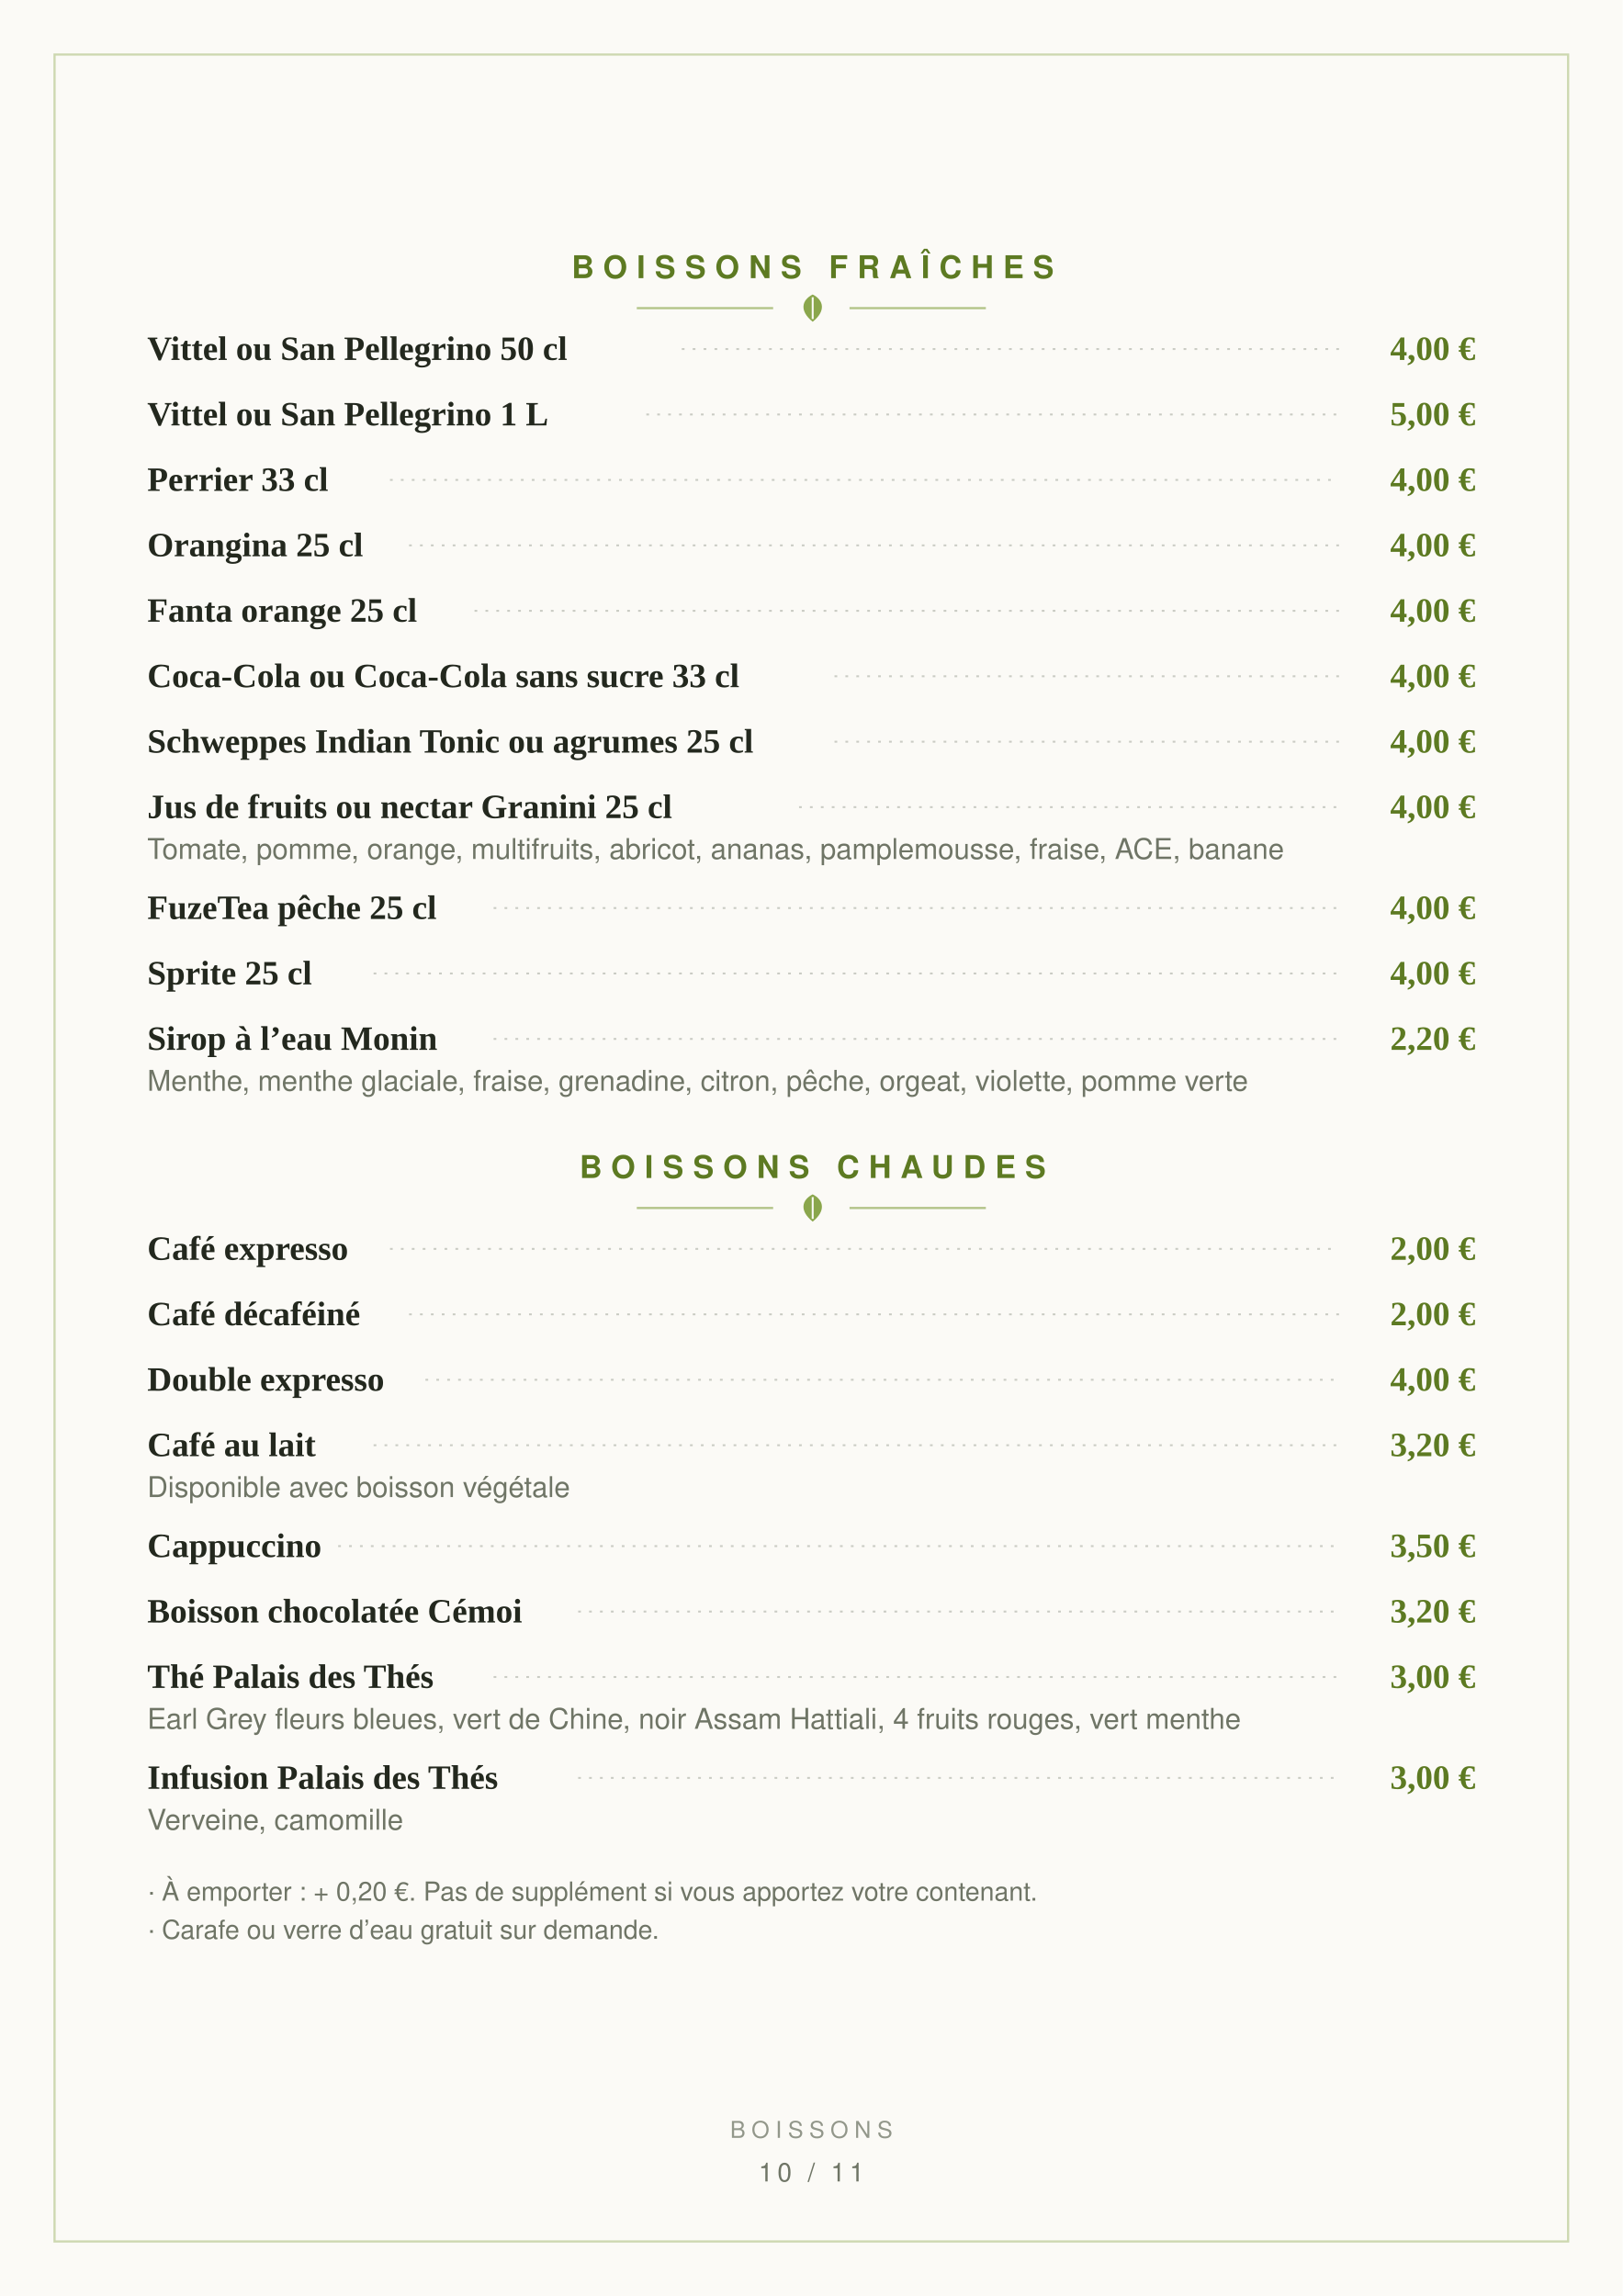
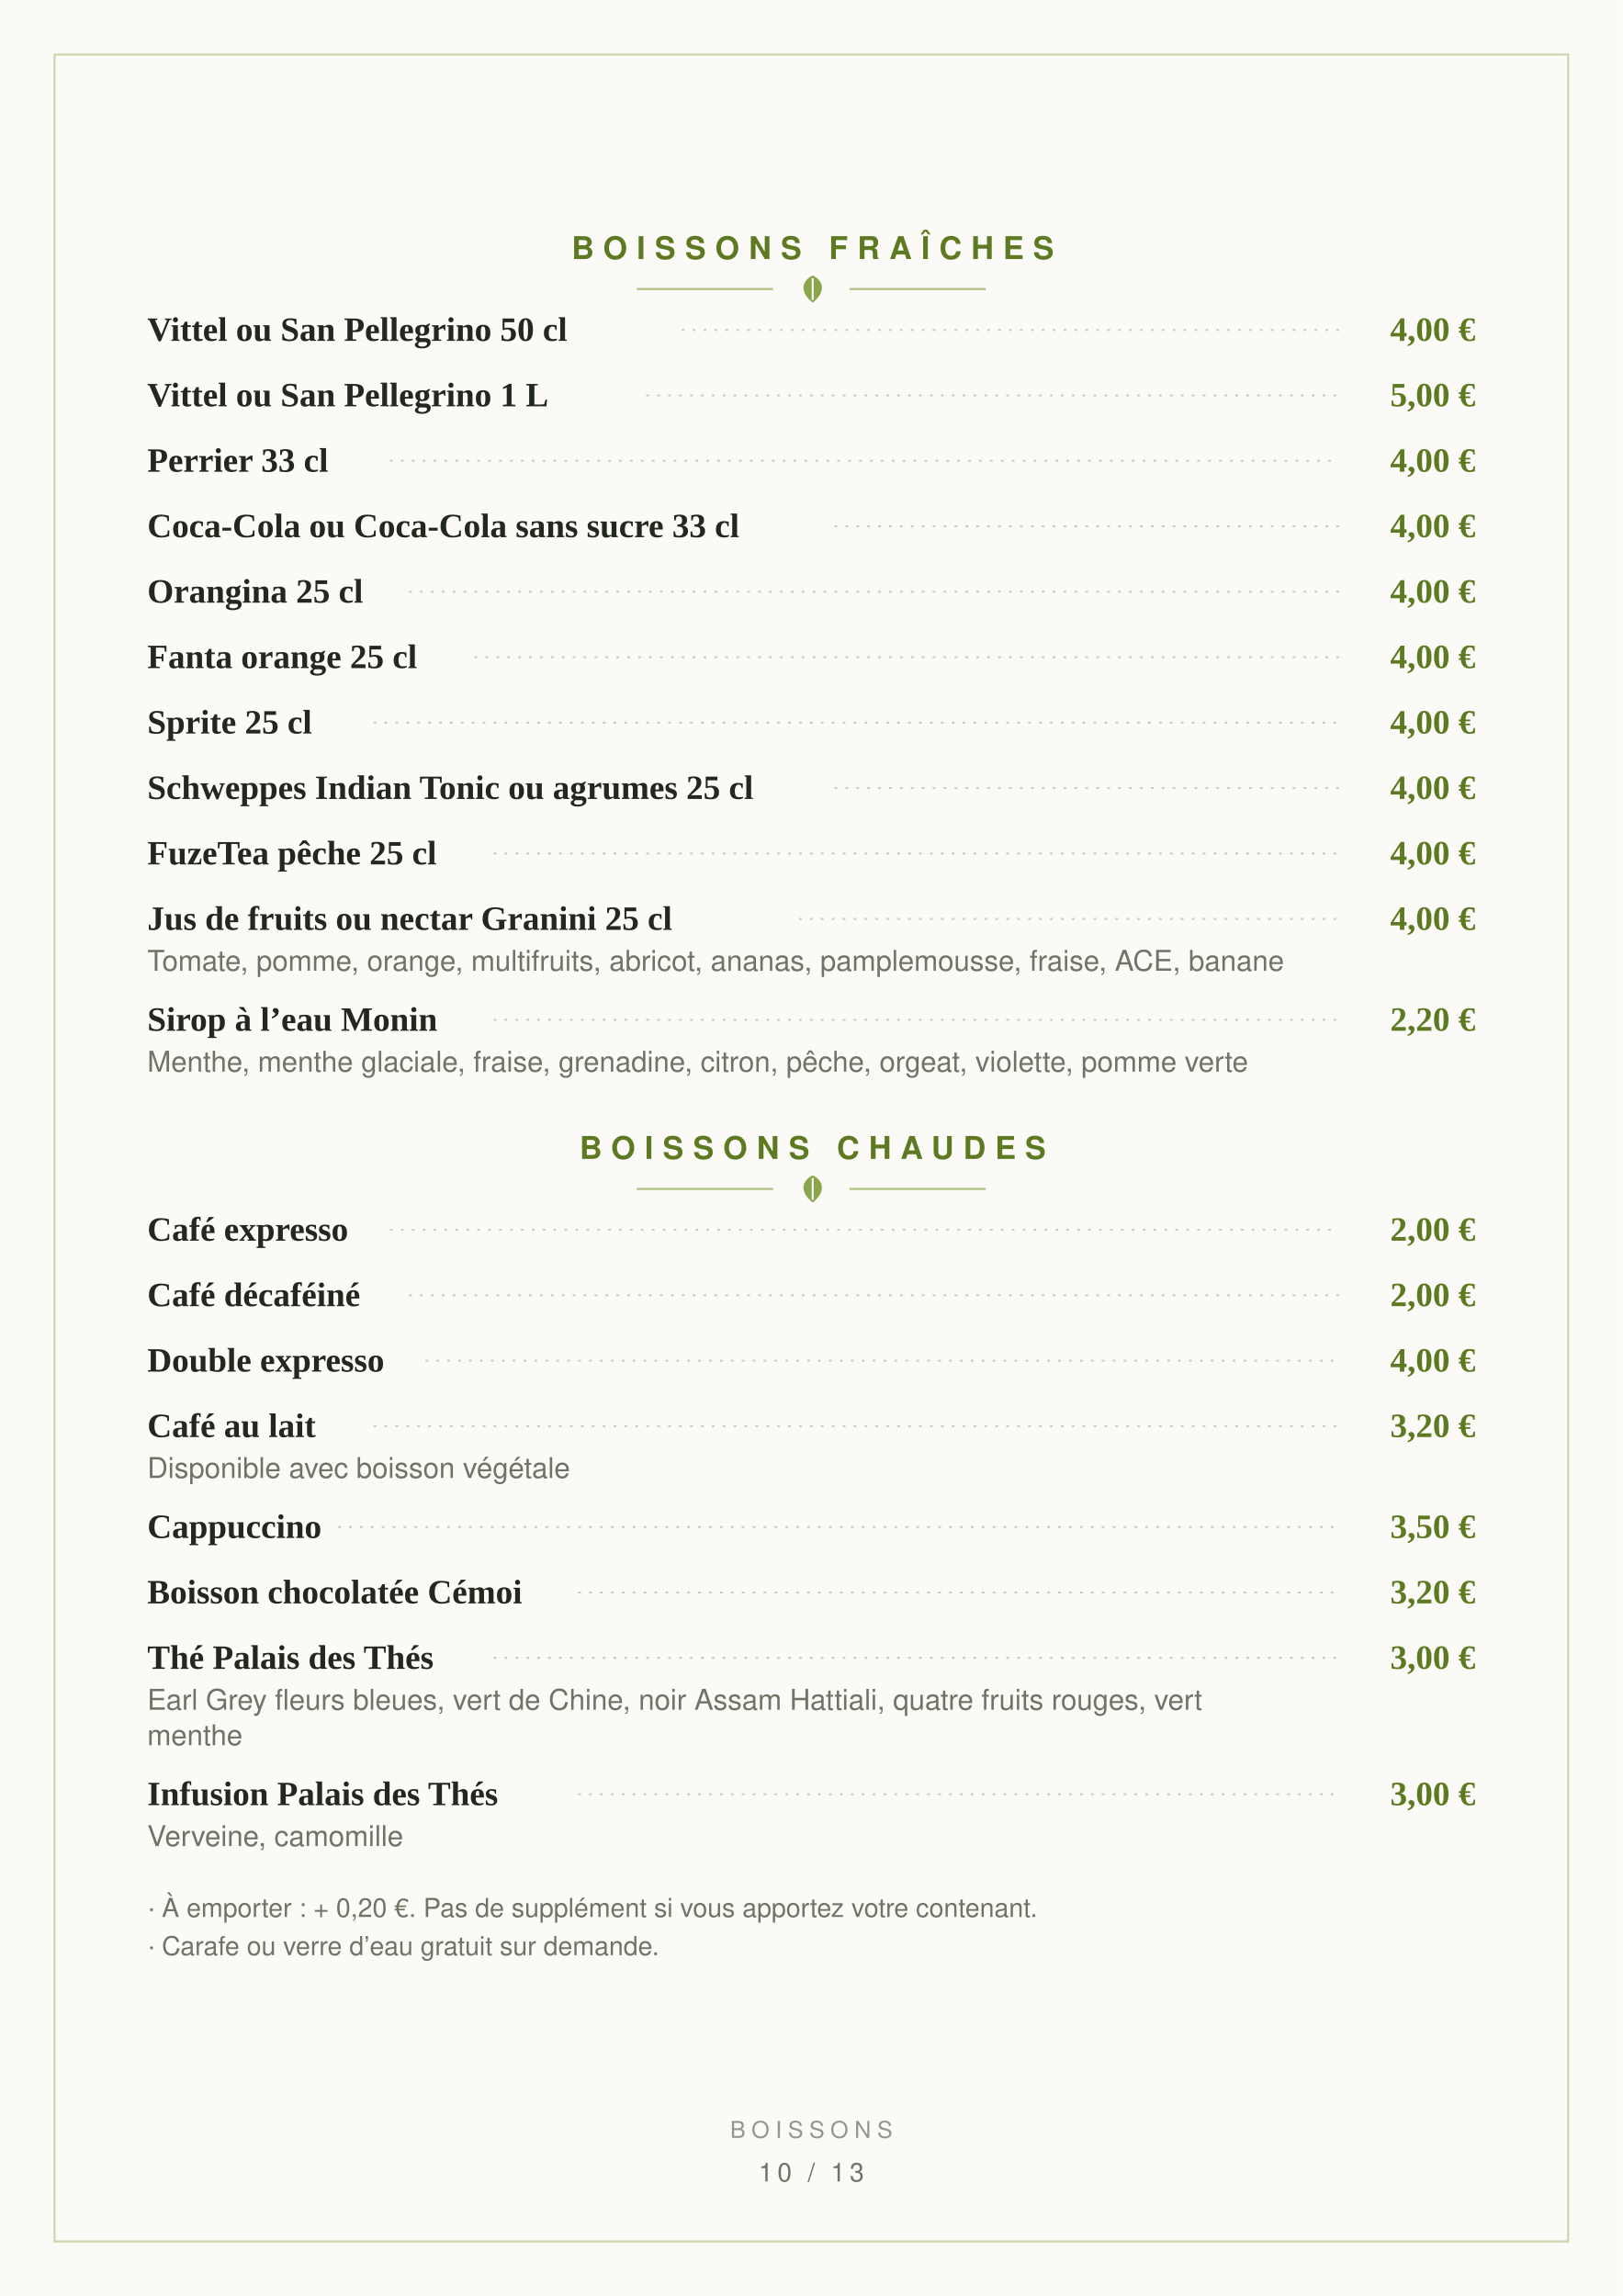
<svg xmlns="http://www.w3.org/2000/svg" viewBox="0 0 595 842" width="595" height="842" role="img">
  <rect width="595" height="842" fill="#fbfaf6" />
  <rect x="20" y="20" width="555" height="802" fill="none" stroke="#77982e" stroke-width=".8" opacity=".35" />
-   <g transform="translate(0,22)">
+   <g transform="translate(0,15)">
    <text x="298" y="80" font-family="'Helvetica Neue', Helvetica, Arial, sans-serif" font-size="11.5" fill="#5d7a22" text-anchor="middle" font-weight="600" letter-spacing="3.4">BOISSONS FRAÎCHES</text>
    <line x1="233.5" y1="91" x2="283.5" y2="91" stroke="#77982e" stroke-width=".8" opacity=".55" />
    <line x1="311.5" y1="91" x2="361.5" y2="91" stroke="#77982e" stroke-width=".8" opacity=".55" />
    <g transform="translate(298,91)" fill="#77982e" opacity=".85">
      <path d="M0,-5 C4,-3 5,1 0,5 C-5,1 -4,-3 0,-5 Z" />
      <line x1="0" y1="-4" x2="0" y2="4" stroke="#fbfaf6" stroke-width=".7" />
    </g>
    <text x="54" y="110" font-family="Georgia, 'Times New Roman', serif" font-size="12.5" fill="#23281e" text-anchor="start" font-weight="bold" letter-spacing="0">Vittel ou San Pellegrino 50 cl</text>
    <text x="541" y="110" font-family="Georgia, 'Times New Roman', serif" font-size="12.5" fill="#5d7a22" text-anchor="end" font-weight="bold" letter-spacing="0">4,00 €</text>
    <line x1="250" y1="106" x2="491" y2="106" stroke="#6f7566" stroke-width=".7" opacity=".35" stroke-dasharray="1 3" />
    <text x="54" y="134" font-family="Georgia, 'Times New Roman', serif" font-size="12.5" fill="#23281e" text-anchor="start" font-weight="bold" letter-spacing="0">Vittel ou San Pellegrino 1 L</text>
    <text x="541" y="134" font-family="Georgia, 'Times New Roman', serif" font-size="12.5" fill="#5d7a22" text-anchor="end" font-weight="bold" letter-spacing="0">5,00 €</text>
    <line x1="237" y1="130" x2="491" y2="130" stroke="#6f7566" stroke-width=".7" opacity=".35" stroke-dasharray="1 3" />
    <text x="54" y="158" font-family="Georgia, 'Times New Roman', serif" font-size="12.5" fill="#23281e" text-anchor="start" font-weight="bold" letter-spacing="0">Perrier 33 cl</text>
    <text x="541" y="158" font-family="Georgia, 'Times New Roman', serif" font-size="12.5" fill="#5d7a22" text-anchor="end" font-weight="bold" letter-spacing="0">4,00 €</text>
    <line x1="143" y1="154" x2="491" y2="154" stroke="#6f7566" stroke-width=".7" opacity=".35" stroke-dasharray="1 3" />
-     <text x="54" y="182" font-family="Georgia, 'Times New Roman', serif" font-size="12.5" fill="#23281e" text-anchor="start" font-weight="bold" letter-spacing="0">Orangina 25 cl</text>
+     <text x="54" y="182" font-family="Georgia, 'Times New Roman', serif" font-size="12.5" fill="#23281e" text-anchor="start" font-weight="bold" letter-spacing="0">Coca-Cola ou Coca-Cola sans sucre 33 cl</text>
    <text x="541" y="182" font-family="Georgia, 'Times New Roman', serif" font-size="12.5" fill="#5d7a22" text-anchor="end" font-weight="bold" letter-spacing="0">4,00 €</text>
-     <line x1="150" y1="178" x2="491" y2="178" stroke="#6f7566" stroke-width=".7" opacity=".35" stroke-dasharray="1 3" />
-     <text x="54" y="206" font-family="Georgia, 'Times New Roman', serif" font-size="12.5" fill="#23281e" text-anchor="start" font-weight="bold" letter-spacing="0">Fanta orange 25 cl</text>
+     <line x1="306" y1="178" x2="491" y2="178" stroke="#6f7566" stroke-width=".7" opacity=".35" stroke-dasharray="1 3" />
+     <text x="54" y="206" font-family="Georgia, 'Times New Roman', serif" font-size="12.5" fill="#23281e" text-anchor="start" font-weight="bold" letter-spacing="0">Orangina 25 cl</text>
    <text x="541" y="206" font-family="Georgia, 'Times New Roman', serif" font-size="12.5" fill="#5d7a22" text-anchor="end" font-weight="bold" letter-spacing="0">4,00 €</text>
-     <line x1="174" y1="202" x2="491" y2="202" stroke="#6f7566" stroke-width=".7" opacity=".35" stroke-dasharray="1 3" />
-     <text x="54" y="230" font-family="Georgia, 'Times New Roman', serif" font-size="12.5" fill="#23281e" text-anchor="start" font-weight="bold" letter-spacing="0">Coca-Cola ou Coca-Cola sans sucre 33 cl</text>
+     <line x1="150" y1="202" x2="491" y2="202" stroke="#6f7566" stroke-width=".7" opacity=".35" stroke-dasharray="1 3" />
+     <text x="54" y="230" font-family="Georgia, 'Times New Roman', serif" font-size="12.5" fill="#23281e" text-anchor="start" font-weight="bold" letter-spacing="0">Fanta orange 25 cl</text>
    <text x="541" y="230" font-family="Georgia, 'Times New Roman', serif" font-size="12.5" fill="#5d7a22" text-anchor="end" font-weight="bold" letter-spacing="0">4,00 €</text>
-     <line x1="306" y1="226" x2="491" y2="226" stroke="#6f7566" stroke-width=".7" opacity=".35" stroke-dasharray="1 3" />
-     <text x="54" y="254" font-family="Georgia, 'Times New Roman', serif" font-size="12.5" fill="#23281e" text-anchor="start" font-weight="bold" letter-spacing="0">Schweppes Indian Tonic ou agrumes 25 cl</text>
+     <line x1="174" y1="226" x2="491" y2="226" stroke="#6f7566" stroke-width=".7" opacity=".35" stroke-dasharray="1 3" />
+     <text x="54" y="254" font-family="Georgia, 'Times New Roman', serif" font-size="12.5" fill="#23281e" text-anchor="start" font-weight="bold" letter-spacing="0">Sprite 25 cl</text>
    <text x="541" y="254" font-family="Georgia, 'Times New Roman', serif" font-size="12.5" fill="#5d7a22" text-anchor="end" font-weight="bold" letter-spacing="0">4,00 €</text>
-     <line x1="306" y1="250" x2="491" y2="250" stroke="#6f7566" stroke-width=".7" opacity=".35" stroke-dasharray="1 3" />
-     <text x="54" y="278" font-family="Georgia, 'Times New Roman', serif" font-size="12.5" fill="#23281e" text-anchor="start" font-weight="bold" letter-spacing="0">Jus de fruits ou nectar Granini 25 cl</text>
+     <line x1="137" y1="250" x2="491" y2="250" stroke="#6f7566" stroke-width=".7" opacity=".35" stroke-dasharray="1 3" />
+     <text x="54" y="278" font-family="Georgia, 'Times New Roman', serif" font-size="12.5" fill="#23281e" text-anchor="start" font-weight="bold" letter-spacing="0">Schweppes Indian Tonic ou agrumes 25 cl</text>
    <text x="541" y="278" font-family="Georgia, 'Times New Roman', serif" font-size="12.5" fill="#5d7a22" text-anchor="end" font-weight="bold" letter-spacing="0">4,00 €</text>
-     <line x1="293" y1="274" x2="491" y2="274" stroke="#6f7566" stroke-width=".7" opacity=".35" stroke-dasharray="1 3" />
-     <text x="54" y="293" font-family="'Helvetica Neue', Helvetica, Arial, sans-serif" font-size="10.5" fill="#6f7566" text-anchor="start" font-weight="normal" letter-spacing="0">Tomate, pomme, orange, multifruits, abricot, ananas, pamplemousse, fraise, ACE, banane</text>
-     <text x="54" y="315" font-family="Georgia, 'Times New Roman', serif" font-size="12.5" fill="#23281e" text-anchor="start" font-weight="bold" letter-spacing="0">FuzeTea pêche 25 cl</text>
-     <text x="541" y="315" font-family="Georgia, 'Times New Roman', serif" font-size="12.5" fill="#5d7a22" text-anchor="end" font-weight="bold" letter-spacing="0">4,00 €</text>
-     <line x1="181" y1="311" x2="491" y2="311" stroke="#6f7566" stroke-width=".7" opacity=".35" stroke-dasharray="1 3" />
-     <text x="54" y="339" font-family="Georgia, 'Times New Roman', serif" font-size="12.5" fill="#23281e" text-anchor="start" font-weight="bold" letter-spacing="0">Sprite 25 cl</text>
-     <text x="541" y="339" font-family="Georgia, 'Times New Roman', serif" font-size="12.5" fill="#5d7a22" text-anchor="end" font-weight="bold" letter-spacing="0">4,00 €</text>
-     <line x1="137" y1="335" x2="491" y2="335" stroke="#6f7566" stroke-width=".7" opacity=".35" stroke-dasharray="1 3" />
+     <line x1="306" y1="274" x2="491" y2="274" stroke="#6f7566" stroke-width=".7" opacity=".35" stroke-dasharray="1 3" />
+     <text x="54" y="302" font-family="Georgia, 'Times New Roman', serif" font-size="12.5" fill="#23281e" text-anchor="start" font-weight="bold" letter-spacing="0">FuzeTea pêche 25 cl</text>
+     <text x="541" y="302" font-family="Georgia, 'Times New Roman', serif" font-size="12.5" fill="#5d7a22" text-anchor="end" font-weight="bold" letter-spacing="0">4,00 €</text>
+     <line x1="181" y1="298" x2="491" y2="298" stroke="#6f7566" stroke-width=".7" opacity=".35" stroke-dasharray="1 3" />
+     <text x="54" y="326" font-family="Georgia, 'Times New Roman', serif" font-size="12.5" fill="#23281e" text-anchor="start" font-weight="bold" letter-spacing="0">Jus de fruits ou nectar Granini 25 cl</text>
+     <text x="541" y="326" font-family="Georgia, 'Times New Roman', serif" font-size="12.5" fill="#5d7a22" text-anchor="end" font-weight="bold" letter-spacing="0">4,00 €</text>
+     <line x1="293" y1="322" x2="491" y2="322" stroke="#6f7566" stroke-width=".7" opacity=".35" stroke-dasharray="1 3" />
+     <text x="54" y="341" font-family="'Helvetica Neue', Helvetica, Arial, sans-serif" font-size="10.5" fill="#6f7566" text-anchor="start" font-weight="normal" letter-spacing="0">Tomate, pomme, orange, multifruits, abricot, ananas, pamplemousse, fraise, ACE, banane</text>
    <text x="54" y="363" font-family="Georgia, 'Times New Roman', serif" font-size="12.5" fill="#23281e" text-anchor="start" font-weight="bold" letter-spacing="0">Sirop à l’eau Monin</text>
    <text x="541" y="363" font-family="Georgia, 'Times New Roman', serif" font-size="12.5" fill="#5d7a22" text-anchor="end" font-weight="bold" letter-spacing="0">2,20 €</text>
    <line x1="181" y1="359" x2="491" y2="359" stroke="#6f7566" stroke-width=".7" opacity=".35" stroke-dasharray="1 3" />
    <text x="54" y="378" font-family="'Helvetica Neue', Helvetica, Arial, sans-serif" font-size="10.5" fill="#6f7566" text-anchor="start" font-weight="normal" letter-spacing="0">Menthe, menthe glaciale, fraise, grenadine, citron, pêche, orgeat, violette, pomme verte</text>
    <text x="298" y="410" font-family="'Helvetica Neue', Helvetica, Arial, sans-serif" font-size="11.5" fill="#5d7a22" text-anchor="middle" font-weight="600" letter-spacing="3.4">BOISSONS CHAUDES</text>
    <line x1="233.5" y1="421" x2="283.5" y2="421" stroke="#77982e" stroke-width=".8" opacity=".55" />
    <line x1="311.5" y1="421" x2="361.5" y2="421" stroke="#77982e" stroke-width=".8" opacity=".55" />
    <g transform="translate(298,421)" fill="#77982e" opacity=".85">
      <path d="M0,-5 C4,-3 5,1 0,5 C-5,1 -4,-3 0,-5 Z" />
      <line x1="0" y1="-4" x2="0" y2="4" stroke="#fbfaf6" stroke-width=".7" />
    </g>
    <text x="54" y="440" font-family="Georgia, 'Times New Roman', serif" font-size="12.5" fill="#23281e" text-anchor="start" font-weight="bold" letter-spacing="0">Café expresso</text>
    <text x="541" y="440" font-family="Georgia, 'Times New Roman', serif" font-size="12.5" fill="#5d7a22" text-anchor="end" font-weight="bold" letter-spacing="0">2,00 €</text>
    <line x1="143" y1="436" x2="491" y2="436" stroke="#6f7566" stroke-width=".7" opacity=".35" stroke-dasharray="1 3" />
    <text x="54" y="464" font-family="Georgia, 'Times New Roman', serif" font-size="12.5" fill="#23281e" text-anchor="start" font-weight="bold" letter-spacing="0">Café décaféiné</text>
    <text x="541" y="464" font-family="Georgia, 'Times New Roman', serif" font-size="12.5" fill="#5d7a22" text-anchor="end" font-weight="bold" letter-spacing="0">2,00 €</text>
    <line x1="150" y1="460" x2="491" y2="460" stroke="#6f7566" stroke-width=".7" opacity=".35" stroke-dasharray="1 3" />
    <text x="54" y="488" font-family="Georgia, 'Times New Roman', serif" font-size="12.5" fill="#23281e" text-anchor="start" font-weight="bold" letter-spacing="0">Double expresso</text>
    <text x="541" y="488" font-family="Georgia, 'Times New Roman', serif" font-size="12.5" fill="#5d7a22" text-anchor="end" font-weight="bold" letter-spacing="0">4,00 €</text>
    <line x1="156" y1="484" x2="491" y2="484" stroke="#6f7566" stroke-width=".7" opacity=".35" stroke-dasharray="1 3" />
    <text x="54" y="512" font-family="Georgia, 'Times New Roman', serif" font-size="12.5" fill="#23281e" text-anchor="start" font-weight="bold" letter-spacing="0">Café au lait</text>
    <text x="541" y="512" font-family="Georgia, 'Times New Roman', serif" font-size="12.5" fill="#5d7a22" text-anchor="end" font-weight="bold" letter-spacing="0">3,20 €</text>
    <line x1="137" y1="508" x2="491" y2="508" stroke="#6f7566" stroke-width=".7" opacity=".35" stroke-dasharray="1 3" />
    <text x="54" y="527" font-family="'Helvetica Neue', Helvetica, Arial, sans-serif" font-size="10.5" fill="#6f7566" text-anchor="start" font-weight="normal" letter-spacing="0">Disponible avec boisson végétale</text>
    <text x="54" y="549" font-family="Georgia, 'Times New Roman', serif" font-size="12.5" fill="#23281e" text-anchor="start" font-weight="bold" letter-spacing="0">Cappuccino</text>
    <text x="541" y="549" font-family="Georgia, 'Times New Roman', serif" font-size="12.5" fill="#5d7a22" text-anchor="end" font-weight="bold" letter-spacing="0">3,50 €</text>
    <line x1="124" y1="545" x2="491" y2="545" stroke="#6f7566" stroke-width=".7" opacity=".35" stroke-dasharray="1 3" />
    <text x="54" y="573" font-family="Georgia, 'Times New Roman', serif" font-size="12.5" fill="#23281e" text-anchor="start" font-weight="bold" letter-spacing="0">Boisson chocolatée Cémoi</text>
    <text x="541" y="573" font-family="Georgia, 'Times New Roman', serif" font-size="12.5" fill="#5d7a22" text-anchor="end" font-weight="bold" letter-spacing="0">3,20 €</text>
    <line x1="212" y1="569" x2="491" y2="569" stroke="#6f7566" stroke-width=".7" opacity=".35" stroke-dasharray="1 3" />
    <text x="54" y="597" font-family="Georgia, 'Times New Roman', serif" font-size="12.5" fill="#23281e" text-anchor="start" font-weight="bold" letter-spacing="0">Thé Palais des Thés</text>
    <text x="541" y="597" font-family="Georgia, 'Times New Roman', serif" font-size="12.5" fill="#5d7a22" text-anchor="end" font-weight="bold" letter-spacing="0">3,00 €</text>
    <line x1="181" y1="593" x2="491" y2="593" stroke="#6f7566" stroke-width=".7" opacity=".35" stroke-dasharray="1 3" />
-     <text x="54" y="612" font-family="'Helvetica Neue', Helvetica, Arial, sans-serif" font-size="10.5" fill="#6f7566" text-anchor="start" font-weight="normal" letter-spacing="0">Earl Grey fleurs bleues, vert de Chine, noir Assam Hattiali, 4 fruits rouges, vert menthe</text>
-     <text x="54" y="634" font-family="Georgia, 'Times New Roman', serif" font-size="12.5" fill="#23281e" text-anchor="start" font-weight="bold" letter-spacing="0">Infusion Palais des Thés</text>
-     <text x="541" y="634" font-family="Georgia, 'Times New Roman', serif" font-size="12.5" fill="#5d7a22" text-anchor="end" font-weight="bold" letter-spacing="0">3,00 €</text>
-     <line x1="212" y1="630" x2="491" y2="630" stroke="#6f7566" stroke-width=".7" opacity=".35" stroke-dasharray="1 3" />
-     <text x="54" y="649" font-family="'Helvetica Neue', Helvetica, Arial, sans-serif" font-size="10.5" fill="#6f7566" text-anchor="start" font-weight="normal" letter-spacing="0">Verveine, camomille</text>
-     <text x="54" y="675" font-family="'Helvetica Neue', Helvetica, Arial, sans-serif" font-size="9.6" fill="#6f7566" text-anchor="start" font-weight="normal" letter-spacing="0">· À emporter : + 0,20 €. Pas de supplément si vous apportez votre contenant.</text>
-     <text x="54" y="689" font-family="'Helvetica Neue', Helvetica, Arial, sans-serif" font-size="9.6" fill="#6f7566" text-anchor="start" font-weight="normal" letter-spacing="0">· Carafe ou verre d’eau gratuit sur demande.</text>
+     <text x="54" y="612" font-family="'Helvetica Neue', Helvetica, Arial, sans-serif" font-size="10.5" fill="#6f7566" text-anchor="start" font-weight="normal" letter-spacing="0">Earl Grey fleurs bleues, vert de Chine, noir Assam Hattiali, quatre fruits rouges, vert</text>
+     <text x="54" y="625" font-family="'Helvetica Neue', Helvetica, Arial, sans-serif" font-size="10.5" fill="#6f7566" text-anchor="start" font-weight="normal" letter-spacing="0">menthe</text>
+     <text x="54" y="647" font-family="Georgia, 'Times New Roman', serif" font-size="12.5" fill="#23281e" text-anchor="start" font-weight="bold" letter-spacing="0">Infusion Palais des Thés</text>
+     <text x="541" y="647" font-family="Georgia, 'Times New Roman', serif" font-size="12.5" fill="#5d7a22" text-anchor="end" font-weight="bold" letter-spacing="0">3,00 €</text>
+     <line x1="212" y1="643" x2="491" y2="643" stroke="#6f7566" stroke-width=".7" opacity=".35" stroke-dasharray="1 3" />
+     <text x="54" y="662" font-family="'Helvetica Neue', Helvetica, Arial, sans-serif" font-size="10.5" fill="#6f7566" text-anchor="start" font-weight="normal" letter-spacing="0">Verveine, camomille</text>
+     <text x="54" y="688" font-family="'Helvetica Neue', Helvetica, Arial, sans-serif" font-size="9.6" fill="#6f7566" text-anchor="start" font-weight="normal" letter-spacing="0">· À emporter : + 0,20 €. Pas de supplément si vous apportez votre contenant.</text>
+     <text x="54" y="702" font-family="'Helvetica Neue', Helvetica, Arial, sans-serif" font-size="9.6" fill="#6f7566" text-anchor="start" font-weight="normal" letter-spacing="0">· Carafe ou verre d’eau gratuit sur demande.</text>
  </g>
-   <text x="297.5" y="800" font-family="'Helvetica Neue', Helvetica, Arial, sans-serif" font-size="9.5" fill="#6f7566" text-anchor="middle" letter-spacing="1.6">10 / 11</text>
+   <text x="297.5" y="800" font-family="'Helvetica Neue', Helvetica, Arial, sans-serif" font-size="9.5" fill="#6f7566" text-anchor="middle" letter-spacing="1.6">10 / 13</text>
  <text x="297.5" y="784" font-family="'Helvetica Neue', Helvetica, Arial, sans-serif" font-size="8.5" fill="#6f7566" text-anchor="middle" letter-spacing="2.2" opacity=".75">BOISSONS</text>
</svg>
